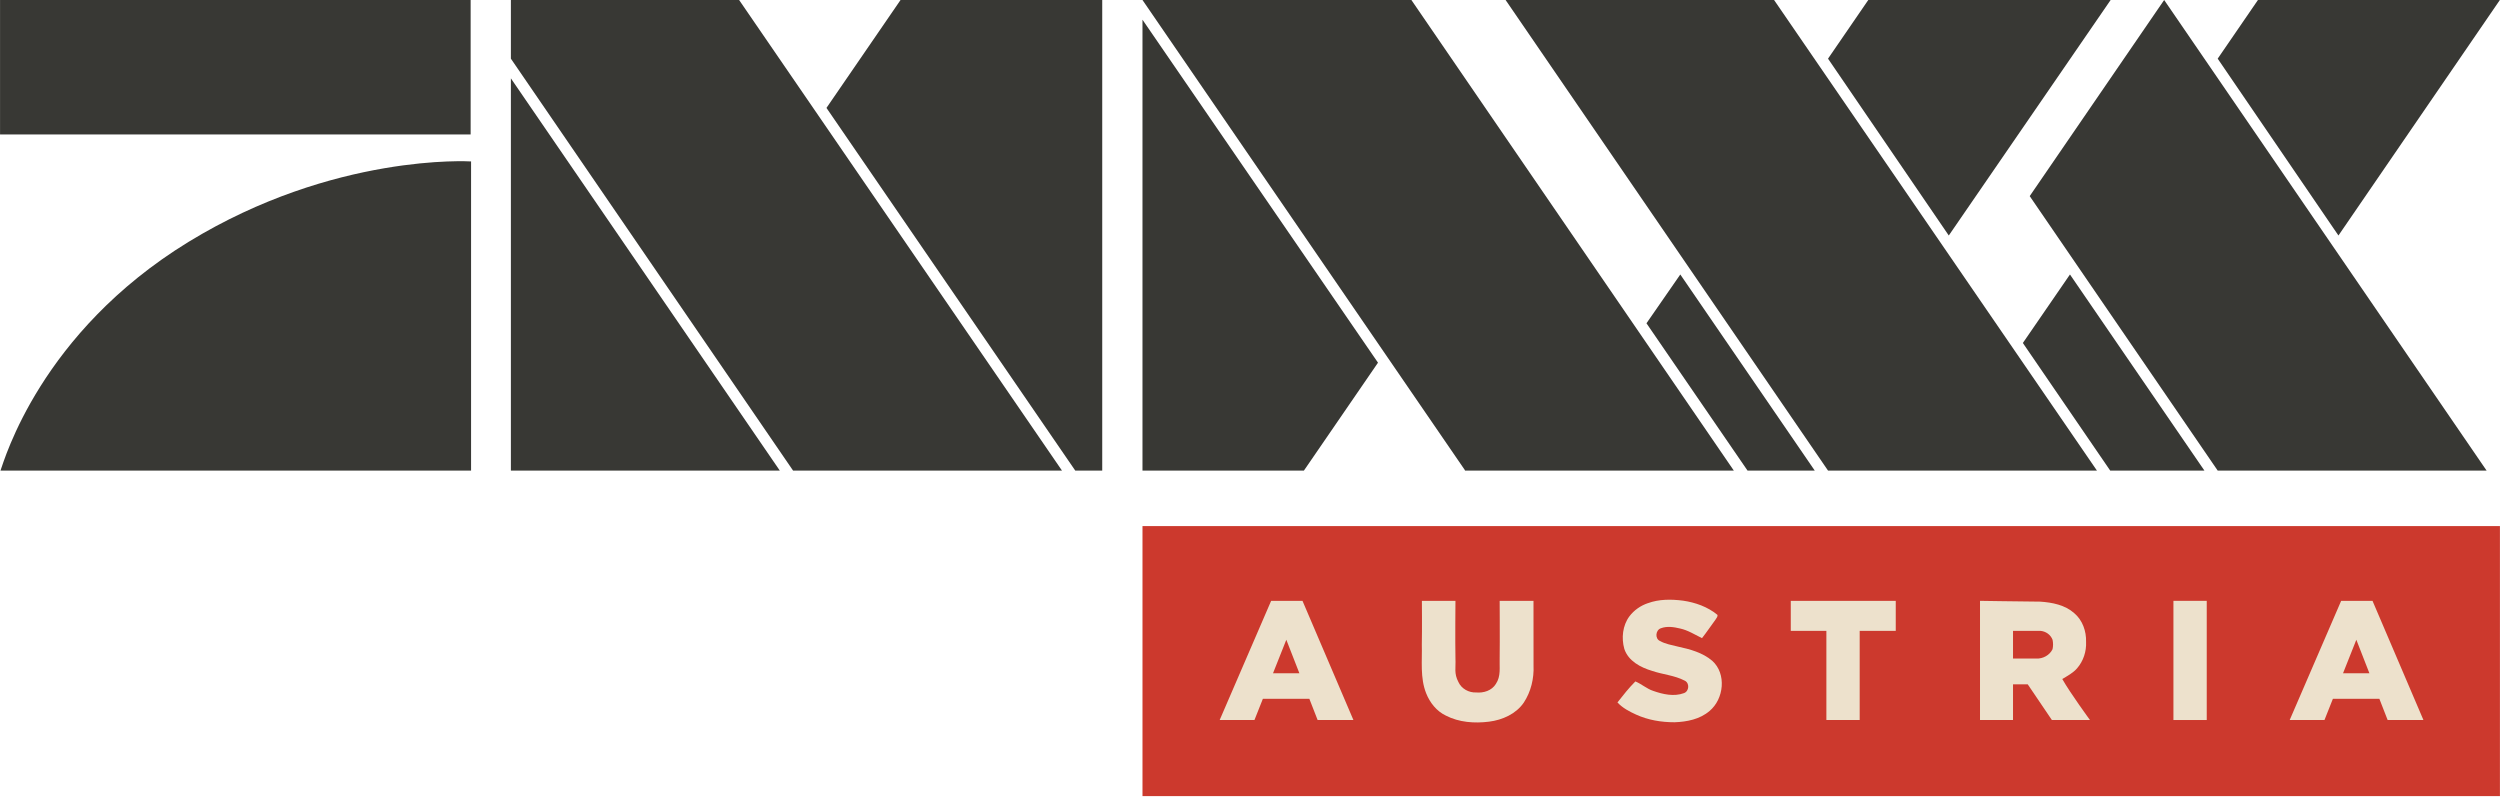
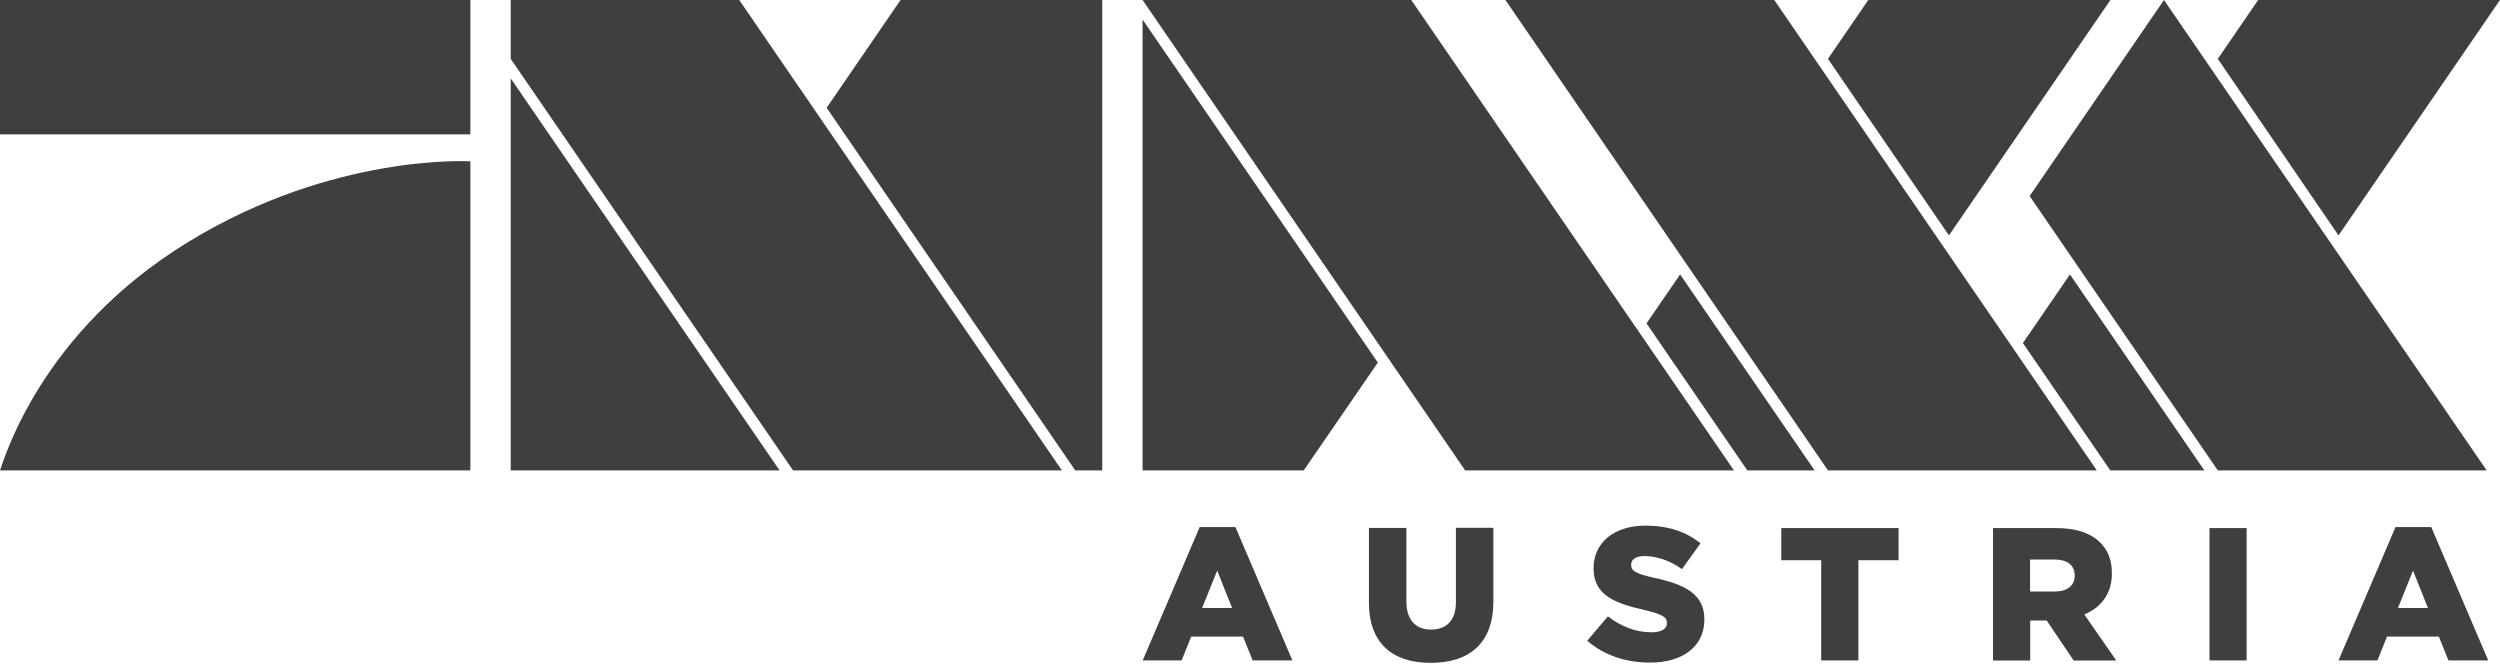
- <svg xmlns="http://www.w3.org/2000/svg" width="658.83" height="209.8" clip-rule="evenodd" fill-rule="evenodd" image-rendering="optimizeQuality" shape-rendering="geometricPrecision" version="1.1" viewBox="0 0 5836.4 1859.2">
-   <g transform="translate(.222)" fill="#383834" fill-rule="nonzero">
-     <polygon transform="translate(-1.119)" points="0 0 0 314 1099 314 1099 0" />
-     <path d="m1097.9 377s-319-20-659 188c-346 212-430 510-439 534h1099v-722z" />
-     <g transform="translate(-1.118)">
-       <polygon points="1821 1099 1193 183 1193 1099" />
-       <polygon points="2480 1099 1726 0 1193 0 1193 137 1852 1099 1852 1099" />
-       <polygon points="3421 1099 4049 1099 4049 1099 3296 0 2668 0 3421 1098" />
-       <polygon points="3516 0 4269 1099 4269 1099 4897 1099 4143 0" />
-       <polygon points="1930 252 2511 1099 2574 1099 2574 0 2103 0" />
-       <polygon points="5148 1099 4834 641 4724 801 4928 1099" />
-       <polygon points="5054 0 5054 0 4740 458 5179 1099 5179 1099 5807 1099" />
-       <polygon points="4551 550 4929 0 4363 0 4269 137" />
-       <polygon points="5838 0 5273 0 5179 137 5461 550" />
-       <polygon points="3845 755 4081 1099 4081 1099 4238 1099 3924 641" />
-       <polygon points="3045 1099 3218 847 2668 46 2668 1099" />
-     </g>
-   </g>
-   <g transform="matrix(8.528 0 0 8.528 650 -873.12)">
-     <path d="m236.53 246.45v73.943h371.73v-73.943z" fill="#cc392d" />
-     <g fill="#ede1cc">
-       <path d="m374.91 267.57c3.075-1.138 6.434-1.109 9.649-0.699 3.377 0.493 6.751 1.685 9.408 3.881 0.158 0.493-0.299 0.904-0.511 1.303-1.253 1.681-2.405 3.435-3.705 5.08-1.969-0.954-3.831-2.168-5.999-2.639-1.703-0.41-3.568-0.699-5.246-0.072-1.455 0.464-1.714 2.801-0.302 3.475 1.512 0.846 3.255 1.131 4.918 1.545 3.323 0.717 6.794 1.642 9.433 3.896 3.964 3.554 3.197 10.47-0.742 13.743-2.625 2.261-6.189 2.97-9.556 3.086-3.608 0.011-7.259-0.594-10.553-2.096-1.851-0.843-3.712-1.815-5.106-3.331 1.552-1.98 3.125-3.975 4.904-5.754 1.699 0.699 3.107 2.01 4.882 2.592 2.643 0.936 5.685 1.624 8.404 0.619 1.469-0.497 1.631-2.794 0.194-3.439-2.769-1.444-5.966-1.656-8.893-2.657-3.14-0.936-6.521-2.697-7.612-6.02-0.835-2.97-0.479-6.405 1.397-8.926 1.26-1.674 3.053-2.916 5.03-3.593z" />
-       <path d="m271.76 266.92h8.585l13.946 32.636h-9.802l-2.263-5.802h-12.732l-2.303 5.802h-9.525m18.25-21.98-3.64 9.17h7.217z" />
-       <path d="m313.04 266.92h9.195s-0.101 11.05 0 15.811c0.126 2.585-0.45 4.03 0.814 6.431 0.835 1.84 2.859 2.942 4.854 2.848 2.034 0.191 4.281-0.504 5.39-2.326 1.44-2.121 0.959-4.548 1.046-6.953 0.072-5.124 0-15.811 0-15.811h9.265s-3e-3 11.882 0.012 17.726c0.158 3.543-0.713 7.183-2.679 10.157-2.139 3.111-5.854 4.746-9.505 5.206-3.982 0.5-8.216 0.202-11.831-1.667-2.542-1.213-4.378-3.539-5.397-6.121-1.685-4.241-1.059-8.89-1.181-13.336 0.09-3.925 0.019-11.965 0.019-11.965z" />
-       <path d="m414.06 266.92h28.747v8.217h-9.877v24.42h-9.12v-24.42h-9.749z" />
-       <path d="m465.88 266.92s11 0.177 16.498 0.22c3.273 0.22 6.773 0.897 9.3 3.147 2.279 1.912 3.341 4.951 3.248 7.874 0.126 2.61-0.745 5.26-2.463 7.237-1.105 1.278-2.628 2.067-4.051 2.934 2.189 3.871 7.582 11.223 7.582 11.223h-10.432l-6.612-9.773h-4.03v9.773h-9.04m9.04-16.826h6.383c1.804 0.086 3.658-0.922 4.443-2.567 0.184-0.839 0.18-1.728 7e-3 -2.567-0.536-1.419-1.864-2.34-3.369-2.459h-7.464z" />
-       <path d="m518.85 266.92h9.119v32.636h-9.119z" />
-       <path d="m564.78 266.92h8.585l13.946 32.636h-9.802l-2.263-5.802h-12.732l-2.303 5.802h-9.525m18.25-21.98-3.64 9.17h7.217z" />
-     </g>
+ <svg xmlns="http://www.w3.org/2000/svg" enable-background="new 0 0 1741.7 461.9" version="1.1" viewBox="0 0 1741.7 461.9" xml:space="preserve">
+   <rect width="327.7" height="93.6" fill="#403F3E" />
+   <path d="M327.7,112.4c0,0-95.2-5.9-196.6,56.2C27.8,231.7,2.7,320.7,0,327.7h327.7V112.4z" fill="#403F3E" />
+   <polygon points="355.8 54.6 355.8 327.7 543.1 327.7" fill="#403F3E" />
+   <polygon points="515 0 355.8 0 355.8 41 552.5 327.7 552.5 327.7 739.8 327.7" fill="#403F3E" />
+   <polygon points="983.2 0 796 0 1020.6 327.5 1020.7 327.7 1020.7 327.7 1208 327.7 1208 327.7" fill="#403F3E" />
+   <polygon points="1236.1 0 1048.8 0 1273.5 327.7 1273.5 327.7 1460.8 327.7" fill="#403F3E" />
+   <polygon points="627.4 0 575.9 75.1 749.1 327.7 767.9 327.7 767.9 0" fill="#403F3E" />
+   <polygon points="1442.1 191.2 1409.3 239 1470.2 327.7 1535.7 327.7" fill="#403F3E" />
+   <polyline points="1507.6 0 1414 136.6 1545.1 327.7 1545.1 327.7 1732.4 327.7 1507.6 0" fill="#403F3E" />
+   <polygon points="1470.3 0 1301.6 0 1273.5 41 1357.8 164" fill="#403F3E" />
+   <polygon points="1741.7 0 1741.7 0 1573.2 0 1545.1 41 1629.2 164" fill="#403F3E" />
+   <polygon points="1170.5 191.2 1147.1 225.3 1217.3 327.7 1217.3 327.7 1264.2 327.7" fill="#403F3E" />
+   <polygon points="908.3 327.7 908.3 327.7 959.9 252.6 796 13.6 796 327.7" fill="#403F3E" />
+   <g fill="#403F3E">
+     <path d="m835.8 367.2h24.9l39.7 92.9h-27.7l-6.7-16.6h-36.1l-6.7 16.6h-27.1l39.7-92.9zm22.6 56.4-10.4-26.1-10.5 26.1h20.9z" />
+     <path d="m953.7 419.6v-51.8h26.1v51.2c0 13.3 6.8 19.6 17.2 19.6 10.5 0 17.3-6.1 17.3-19v-51.9h26.1v51.3c0 29.6-17.2 42.8-43.7 42.8-26.3 0-43-13.3-43-42.2z" />
+     <path d="m1105.8 446.4 14.4-17c9.3 7.2 19.5 11.1 30.3 11.1 7.1 0 10.8-2.4 10.8-6.3v-0.3c0-4-3.1-5.9-15.9-9-19.9-4.5-35.2-10-35.2-28.9v-0.3c0-17.1 13.7-29.5 36.1-29.5 15.9 0 28.3 4.2 38.4 12.3l-12.9 18c-8.5-6.1-17.9-9.1-26.1-9.1-6.3 0-9.3 2.5-9.3 5.9v0.3c0 4.2 3.2 6.1 16.3 9 21.3 4.6 34.7 11.5 34.7 28.7v0.3c0 18.8-15.1 30-37.7 30-16.7 0.1-32.3-5.1-43.9-15.2z" />
+     <path d="m1268.9 390.3h-27.9v-22.4h81.7v22.4h-28v69.8h-25.9v-69.8z" />
+     <path d="m1388.5 367.9h44.1c14.3 0 24.1 3.7 30.4 9.9 5.5 5.4 8.3 12.4 8.3 21.5v0.3c0 14.2-7.6 23.6-19.2 28.5l22.3 32.1h-29.7l-18.8-27.9h-11.5v27.9h-25.9v-92.3zm43 44.2c8.7 0 13.9-4.2 13.9-10.9v-0.3c0-7.4-5.5-11.1-14-11.1h-17.1v22.3h17.2z" />
+     <path d="m1539.3 367.9h25.9v92.2h-25.9v-92.2z" />
+     <path d="m1668.9 367.2h24.9l39.7 92.9h-27.7l-6.7-16.6h-36.1l-6.7 16.6h-27.1l39.7-92.9zm22.6 56.4-10.4-26.1-10.5 26.1h20.9z" />
  </g>
</svg>
